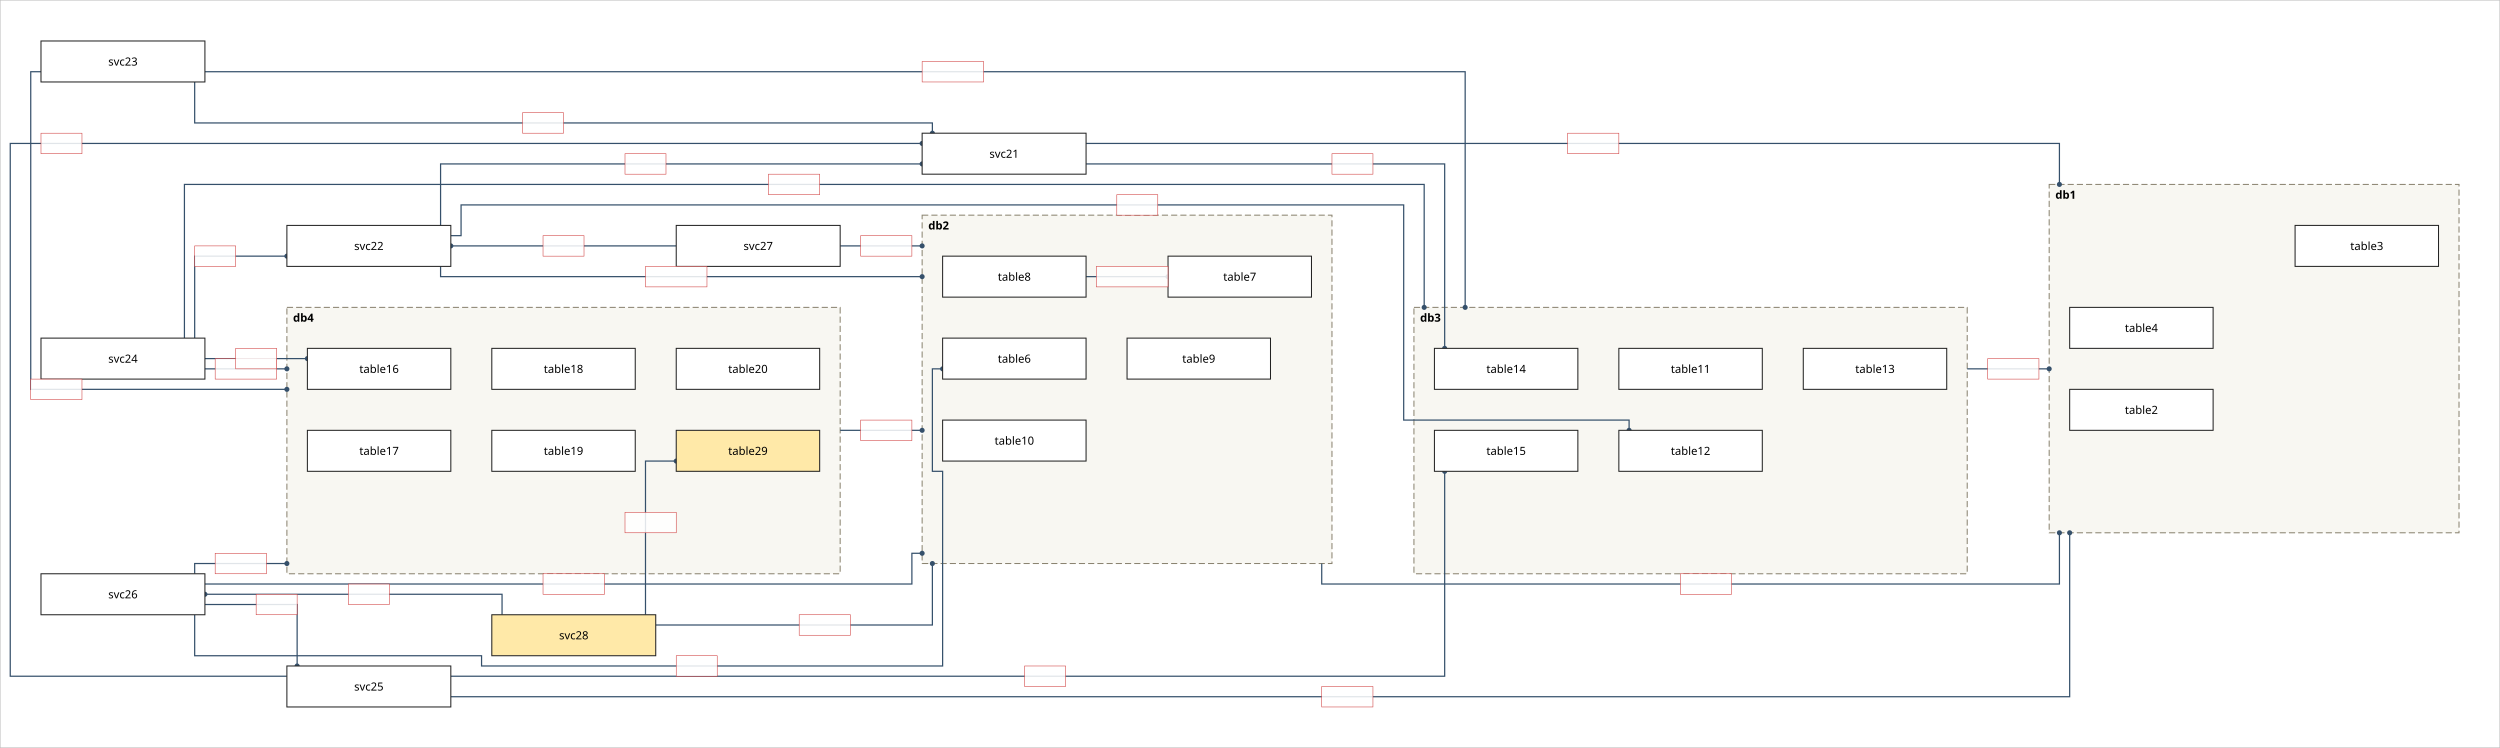
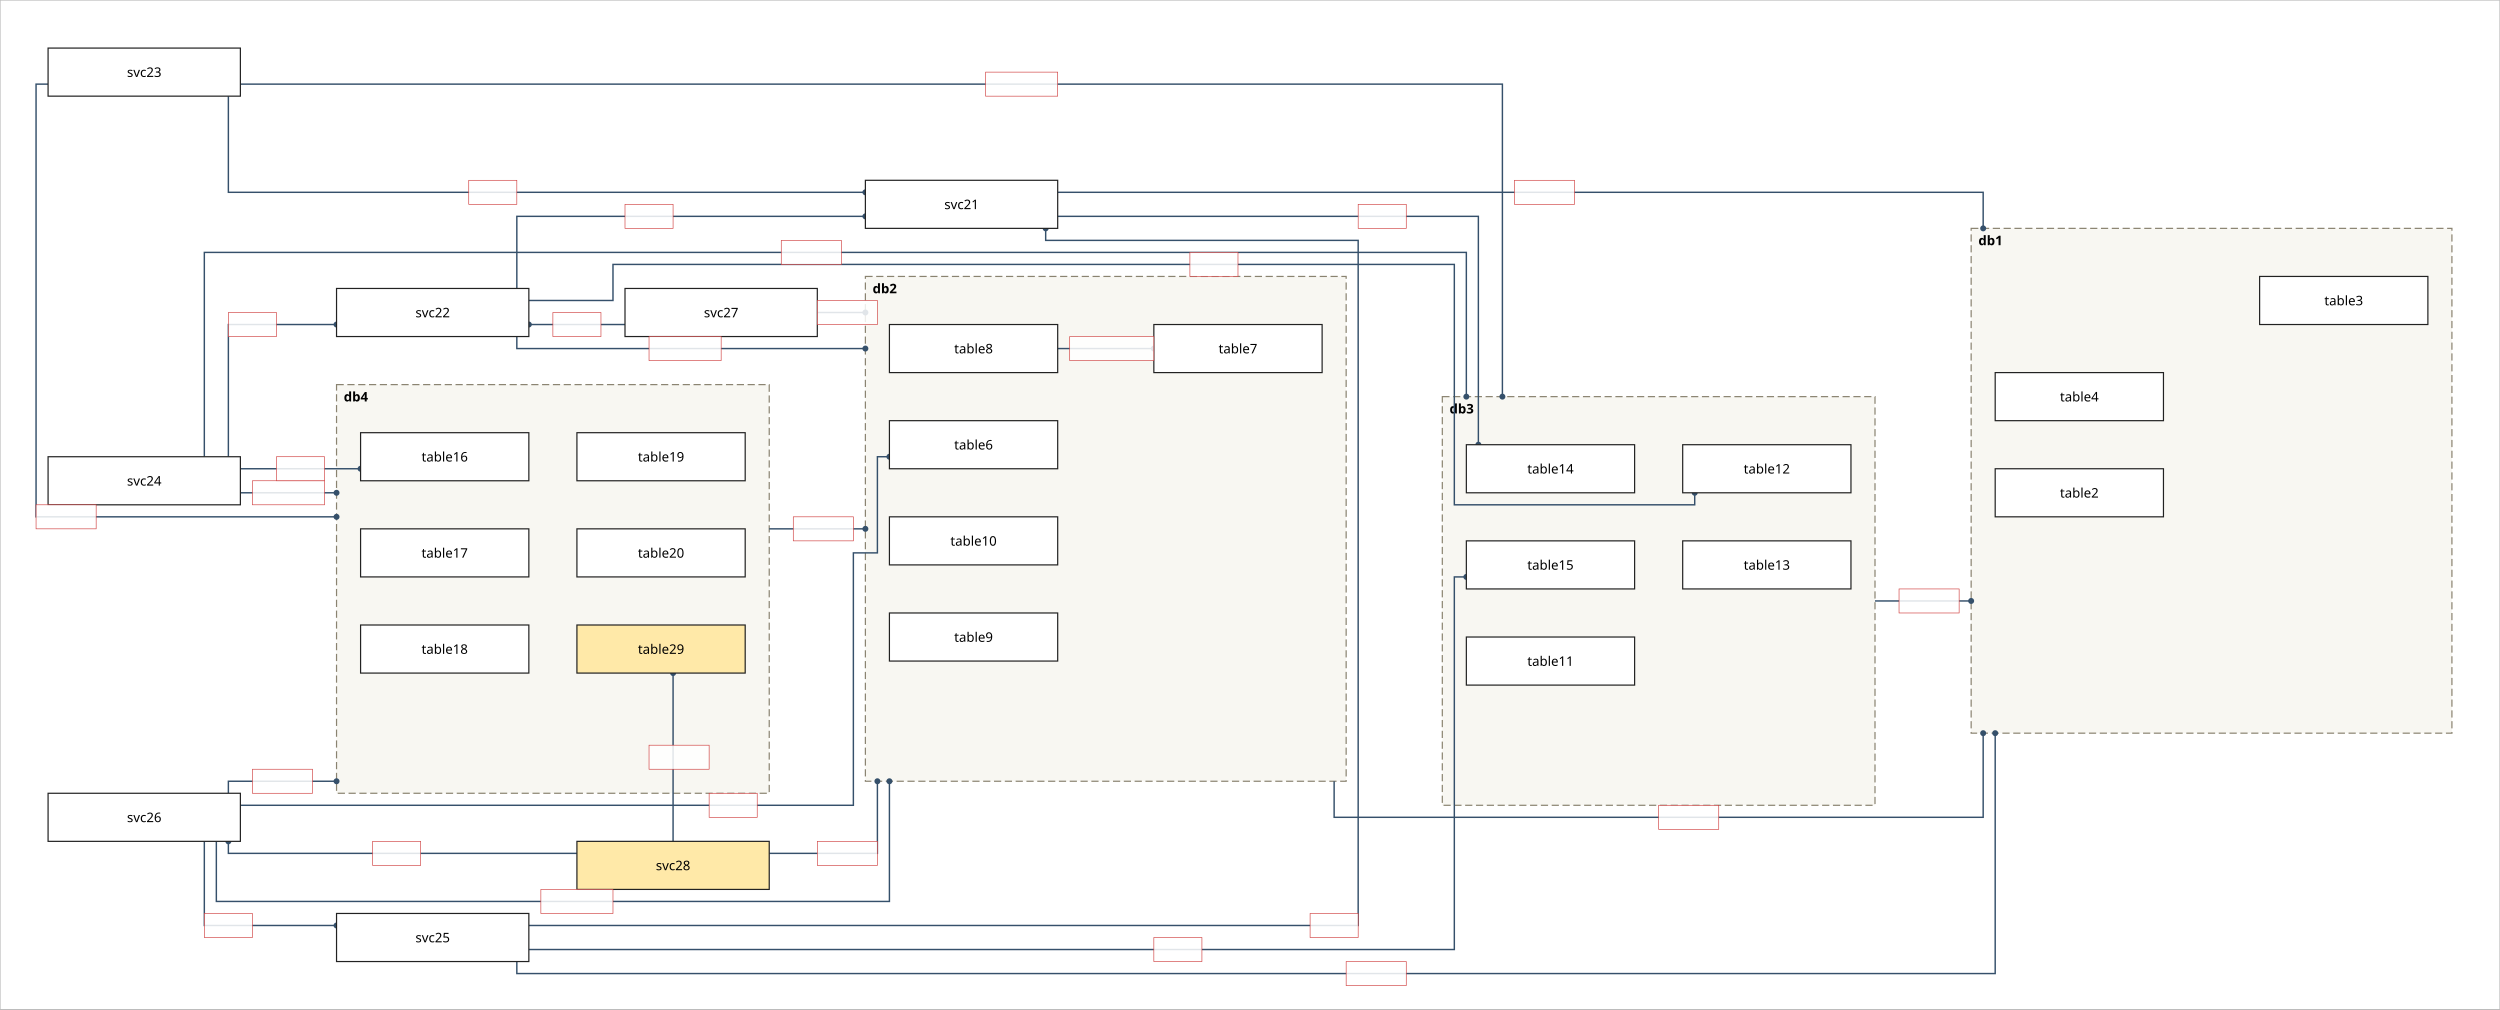
- <svg xmlns="http://www.w3.org/2000/svg" width="2440" height="730" viewBox="0 0 2440 730" font-family="sans-serif" font-size="11">
+ <svg xmlns="http://www.w3.org/2000/svg" width="2080" height="840" viewBox="0 0 2080 840" font-family="sans-serif" font-size="11">
  <rect width="100%" height="100%" fill="#fff" stroke="#bbb" />
-   <rect x="2000" y="180" width="400" height="340" fill="#f3f1ea" fill-opacity="0.6" stroke="#8a8370" stroke-dasharray="6 3" />
-   <text x="2006" y="194" font-weight="bold">db1</text>
-   <rect x="900" y="210" width="400" height="340" fill="#f3f1ea" fill-opacity="0.6" stroke="#8a8370" stroke-dasharray="6 3" />
-   <text x="906" y="224" font-weight="bold">db2</text>
-   <rect x="1380" y="300" width="540" height="260" fill="#f3f1ea" fill-opacity="0.6" stroke="#8a8370" stroke-dasharray="6 3" />
-   <text x="1386" y="314" font-weight="bold">db3</text>
-   <rect x="280" y="300" width="540" height="260" fill="#f3f1ea" fill-opacity="0.6" stroke="#8a8370" stroke-dasharray="6 3" />
-   <text x="286" y="314" font-weight="bold">db4</text>
-   <polyline points="1060,270 1140,270" fill="none" stroke="#35506b" stroke-width="1.2" />
-   <circle cx="1140" cy="270" r="2.5" fill="#35506b" />
-   <polyline points="1290,550 1290,570 2010,570 2010,520" fill="none" stroke="#35506b" stroke-width="1.2" />
-   <circle cx="2010" cy="520" r="2.5" fill="#35506b" />
-   <polyline points="1920,360 2000,360" fill="none" stroke="#35506b" stroke-width="1.2" />
-   <circle cx="2000" cy="360" r="2.5" fill="#35506b" />
-   <polyline points="820,420 900,420" fill="none" stroke="#35506b" stroke-width="1.2" />
-   <circle cx="900" cy="420" r="2.5" fill="#35506b" />
-   <polyline points="1060,140 2010,140 2010,180" fill="none" stroke="#35506b" stroke-width="1.2" />
-   <circle cx="2010" cy="180" r="2.5" fill="#35506b" />
-   <polyline points="1060,160 1410,160 1410,340" fill="none" stroke="#35506b" stroke-width="1.2" />
-   <circle cx="1410" cy="340" r="2.5" fill="#35506b" />
-   <polyline points="430,260 430,270 900,270" fill="none" stroke="#35506b" stroke-width="1.2" />
-   <circle cx="900" cy="270" r="2.5" fill="#35506b" />
-   <polyline points="440,230 450,230 450,200 1370,200 1370,410 1590,410 1590,420" fill="none" stroke="#35506b" stroke-width="1.2" />
-   <circle cx="1590" cy="420" r="2.5" fill="#35506b" />
-   <polyline points="430,220 430,160 900,160" fill="none" stroke="#35506b" stroke-width="1.2" />
-   <circle cx="900" cy="160" r="2.5" fill="#35506b" />
-   <polyline points="200,70 1430,70 1430,300" fill="none" stroke="#35506b" stroke-width="1.2" />
-   <circle cx="1430" cy="300" r="2.5" fill="#35506b" />
-   <polyline points="40,70 30,70 30,380 280,380" fill="none" stroke="#35506b" stroke-width="1.2" />
-   <circle cx="280" cy="380" r="2.5" fill="#35506b" />
-   <polyline points="190,80 190,120 910,120 910,130" fill="none" stroke="#35506b" stroke-width="1.2" />
-   <circle cx="910" cy="130" r="2.5" fill="#35506b" />
-   <polyline points="180,330 180,180 1390,180 1390,300" fill="none" stroke="#35506b" stroke-width="1.2" />
-   <circle cx="1390" cy="300" r="2.5" fill="#35506b" />
-   <polyline points="200,360 280,360" fill="none" stroke="#35506b" stroke-width="1.2" />
-   <circle cx="280" cy="360" r="2.5" fill="#35506b" />
-   <polyline points="200,350 300,350" fill="none" stroke="#35506b" stroke-width="1.2" />
-   <circle cx="300" cy="350" r="2.5" fill="#35506b" />
-   <polyline points="190,330 190,250 280,250" fill="none" stroke="#35506b" stroke-width="1.2" />
-   <circle cx="280" cy="250" r="2.5" fill="#35506b" />
-   <polyline points="440,680 2020,680 2020,520" fill="none" stroke="#35506b" stroke-width="1.2" />
-   <circle cx="2020" cy="520" r="2.5" fill="#35506b" />
-   <polyline points="440,660 1410,660 1410,460" fill="none" stroke="#35506b" stroke-width="1.2" />
-   <circle cx="1410" cy="460" r="2.5" fill="#35506b" />
-   <polyline points="280,660 10,660 10,140 900,140" fill="none" stroke="#35506b" stroke-width="1.2" />
-   <circle cx="900" cy="140" r="2.5" fill="#35506b" />
-   <polyline points="200,570 890,570 890,540 900,540" fill="none" stroke="#35506b" stroke-width="1.2" />
-   <circle cx="900" cy="540" r="2.5" fill="#35506b" />
-   <polyline points="190,600 190,640 470,640 470,650 920,650 920,460 910,460 910,360 920,360" fill="none" stroke="#35506b" stroke-width="1.2" />
-   <circle cx="920" cy="360" r="2.5" fill="#35506b" />
-   <polyline points="190,560 190,550 280,550" fill="none" stroke="#35506b" stroke-width="1.2" />
-   <circle cx="280" cy="550" r="2.5" fill="#35506b" />
-   <polyline points="200,590 290,590 290,650" fill="none" stroke="#35506b" stroke-width="1.2" />
-   <circle cx="290" cy="650" r="2.5" fill="#35506b" />
-   <polyline points="820,240 900,240" fill="none" stroke="#35506b" stroke-width="1.2" />
-   <circle cx="900" cy="240" r="2.5" fill="#35506b" />
-   <polyline points="660,240 440,240" fill="none" stroke="#35506b" stroke-width="1.2" />
-   <circle cx="440" cy="240" r="2.5" fill="#35506b" />
-   <polyline points="640,610 910,610 910,550" fill="none" stroke="#35506b" stroke-width="1.2" />
-   <circle cx="910" cy="550" r="2.5" fill="#35506b" />
-   <polyline points="630,600 630,450 660,450" fill="none" stroke="#35506b" stroke-width="1.2" />
-   <circle cx="660" cy="450" r="2.5" fill="#35506b" />
-   <polyline points="490,600 490,580 200,580" fill="none" stroke="#35506b" stroke-width="1.2" />
-   <circle cx="200" cy="580" r="2.5" fill="#35506b" />
-   <rect x="2020" y="380" width="140" height="40" fill="#fff" stroke="#222" />
-   <text x="2090" y="404" text-anchor="middle">table2</text>
-   <rect x="2240" y="220" width="140" height="40" fill="#fff" stroke="#222" />
-   <text x="2310" y="244" text-anchor="middle">table3</text>
-   <rect x="2020" y="300" width="140" height="40" fill="#fff" stroke="#222" />
-   <text x="2090" y="324" text-anchor="middle">table4</text>
-   <rect x="920" y="410" width="140" height="40" fill="#fff" stroke="#222" />
-   <text x="990" y="434" text-anchor="middle">table10</text>
-   <rect x="920" y="330" width="140" height="40" fill="#fff" stroke="#222" />
-   <text x="990" y="354" text-anchor="middle">table6</text>
-   <rect x="1140" y="250" width="140" height="40" fill="#fff" stroke="#222" />
-   <text x="1210" y="274" text-anchor="middle">table7</text>
-   <rect x="920" y="250" width="140" height="40" fill="#fff" stroke="#222" />
-   <text x="990" y="274" text-anchor="middle">table8</text>
-   <rect x="1100" y="330" width="140" height="40" fill="#fff" stroke="#222" />
-   <text x="1170" y="354" text-anchor="middle">table9</text>
-   <rect x="1580" y="340" width="140" height="40" fill="#fff" stroke="#222" />
-   <text x="1650" y="364" text-anchor="middle">table11</text>
-   <rect x="1580" y="420" width="140" height="40" fill="#fff" stroke="#222" />
-   <text x="1650" y="444" text-anchor="middle">table12</text>
-   <rect x="1760" y="340" width="140" height="40" fill="#fff" stroke="#222" />
-   <text x="1830" y="364" text-anchor="middle">table13</text>
-   <rect x="1400" y="340" width="140" height="40" fill="#fff" stroke="#222" />
-   <text x="1470" y="364" text-anchor="middle">table14</text>
-   <rect x="1400" y="420" width="140" height="40" fill="#fff" stroke="#222" />
-   <text x="1470" y="444" text-anchor="middle">table15</text>
-   <rect x="300" y="340" width="140" height="40" fill="#fff" stroke="#222" />
-   <text x="370" y="364" text-anchor="middle">table16</text>
-   <rect x="300" y="420" width="140" height="40" fill="#fff" stroke="#222" />
-   <text x="370" y="444" text-anchor="middle">table17</text>
-   <rect x="480" y="340" width="140" height="40" fill="#fff" stroke="#222" />
-   <text x="550" y="364" text-anchor="middle">table18</text>
-   <rect x="480" y="420" width="140" height="40" fill="#fff" stroke="#222" />
-   <text x="550" y="444" text-anchor="middle">table19</text>
-   <rect x="660" y="340" width="140" height="40" fill="#fff" stroke="#222" />
-   <text x="730" y="364" text-anchor="middle">table20</text>
-   <rect x="660" y="420" width="140" height="40" fill="#ffe9a8" stroke="#222" />
-   <text x="730" y="444" text-anchor="middle">table29</text>
-   <rect x="900" y="130" width="160" height="40" fill="#fff" stroke="#222" />
-   <text x="980" y="154" text-anchor="middle">svc21</text>
-   <rect x="280" y="220" width="160" height="40" fill="#fff" stroke="#222" />
-   <text x="360" y="244" text-anchor="middle">svc22</text>
+   <rect x="1640" y="190" width="400" height="420" fill="#f3f1ea" fill-opacity="0.6" stroke="#8a8370" stroke-dasharray="6 3" />
+   <text x="1646" y="204" font-weight="bold">db1</text>
+   <rect x="720" y="230" width="400" height="420" fill="#f3f1ea" fill-opacity="0.6" stroke="#8a8370" stroke-dasharray="6 3" />
+   <text x="726" y="244" font-weight="bold">db2</text>
+   <rect x="1200" y="330" width="360" height="340" fill="#f3f1ea" fill-opacity="0.6" stroke="#8a8370" stroke-dasharray="6 3" />
+   <text x="1206" y="344" font-weight="bold">db3</text>
+   <rect x="280" y="320" width="360" height="340" fill="#f3f1ea" fill-opacity="0.6" stroke="#8a8370" stroke-dasharray="6 3" />
+   <text x="286" y="334" font-weight="bold">db4</text>
+   <polyline points="880,290 960,290" fill="none" stroke="#35506b" stroke-width="1.2" />
+   <circle cx="960" cy="290" r="2.5" fill="#35506b" />
+   <polyline points="1110,650 1110,680 1650,680 1650,610" fill="none" stroke="#35506b" stroke-width="1.2" />
+   <circle cx="1650" cy="610" r="2.5" fill="#35506b" />
+   <polyline points="1560,500 1640,500" fill="none" stroke="#35506b" stroke-width="1.2" />
+   <circle cx="1640" cy="500" r="2.5" fill="#35506b" />
+   <polyline points="640,440 720,440" fill="none" stroke="#35506b" stroke-width="1.2" />
+   <circle cx="720" cy="440" r="2.5" fill="#35506b" />
+   <polyline points="880,160 1650,160 1650,190" fill="none" stroke="#35506b" stroke-width="1.2" />
+   <circle cx="1650" cy="190" r="2.5" fill="#35506b" />
+   <polyline points="880,180 1230,180 1230,370" fill="none" stroke="#35506b" stroke-width="1.2" />
+   <circle cx="1230" cy="370" r="2.5" fill="#35506b" />
+   <polyline points="430,280 430,290 720,290" fill="none" stroke="#35506b" stroke-width="1.2" />
+   <circle cx="720" cy="290" r="2.5" fill="#35506b" />
+   <polyline points="440,250 510,250 510,220 1210,220 1210,420 1410,420 1410,410" fill="none" stroke="#35506b" stroke-width="1.2" />
+   <circle cx="1410" cy="410" r="2.5" fill="#35506b" />
+   <polyline points="430,240 430,180 720,180" fill="none" stroke="#35506b" stroke-width="1.2" />
+   <circle cx="720" cy="180" r="2.5" fill="#35506b" />
+   <polyline points="200,70 1250,70 1250,330" fill="none" stroke="#35506b" stroke-width="1.2" />
+   <circle cx="1250" cy="330" r="2.5" fill="#35506b" />
+   <polyline points="40,70 30,70 30,430 280,430" fill="none" stroke="#35506b" stroke-width="1.2" />
+   <circle cx="280" cy="430" r="2.5" fill="#35506b" />
+   <polyline points="190,80 190,160 720,160" fill="none" stroke="#35506b" stroke-width="1.2" />
+   <circle cx="720" cy="160" r="2.5" fill="#35506b" />
+   <polyline points="170,380 170,210 1220,210 1220,330" fill="none" stroke="#35506b" stroke-width="1.2" />
+   <circle cx="1220" cy="330" r="2.5" fill="#35506b" />
+   <polyline points="200,410 280,410" fill="none" stroke="#35506b" stroke-width="1.2" />
+   <circle cx="280" cy="410" r="2.5" fill="#35506b" />
+   <polyline points="200,390 300,390" fill="none" stroke="#35506b" stroke-width="1.2" />
+   <circle cx="300" cy="390" r="2.5" fill="#35506b" />
+   <polyline points="190,380 190,270 280,270" fill="none" stroke="#35506b" stroke-width="1.2" />
+   <circle cx="280" cy="270" r="2.5" fill="#35506b" />
+   <polyline points="430,800 430,810 1660,810 1660,610" fill="none" stroke="#35506b" stroke-width="1.2" />
+   <circle cx="1660" cy="610" r="2.5" fill="#35506b" />
+   <polyline points="440,790 1210,790 1210,480 1220,480" fill="none" stroke="#35506b" stroke-width="1.2" />
+   <circle cx="1220" cy="480" r="2.5" fill="#35506b" />
+   <polyline points="440,770 1130,770 1130,200 870,200 870,190" fill="none" stroke="#35506b" stroke-width="1.2" />
+   <circle cx="870" cy="190" r="2.5" fill="#35506b" />
+   <polyline points="180,700 180,750 740,750 740,650" fill="none" stroke="#35506b" stroke-width="1.2" />
+   <circle cx="740" cy="650" r="2.5" fill="#35506b" />
+   <polyline points="200,670 710,670 710,460 730,460 730,380 740,380" fill="none" stroke="#35506b" stroke-width="1.2" />
+   <circle cx="740" cy="380" r="2.5" fill="#35506b" />
+   <polyline points="190,660 190,650 280,650" fill="none" stroke="#35506b" stroke-width="1.2" />
+   <circle cx="280" cy="650" r="2.5" fill="#35506b" />
+   <polyline points="170,700 170,770 280,770" fill="none" stroke="#35506b" stroke-width="1.2" />
+   <circle cx="280" cy="770" r="2.5" fill="#35506b" />
+   <polyline points="680,260 720,260" fill="none" stroke="#35506b" stroke-width="1.2" />
+   <circle cx="720" cy="260" r="2.5" fill="#35506b" />
+   <polyline points="520,270 440,270" fill="none" stroke="#35506b" stroke-width="1.2" />
+   <circle cx="440" cy="270" r="2.5" fill="#35506b" />
+   <polyline points="640,710 730,710 730,650" fill="none" stroke="#35506b" stroke-width="1.2" />
+   <circle cx="730" cy="650" r="2.5" fill="#35506b" />
+   <polyline points="560,700 560,560" fill="none" stroke="#35506b" stroke-width="1.2" />
+   <circle cx="560" cy="560" r="2.5" fill="#35506b" />
+   <polyline points="480,710 190,710 190,700" fill="none" stroke="#35506b" stroke-width="1.2" />
+   <circle cx="190" cy="700" r="2.5" fill="#35506b" />
+   <rect x="1660" y="390" width="140" height="40" fill="#fff" stroke="#222" />
+   <text x="1730" y="414" text-anchor="middle">table2</text>
+   <rect x="1880" y="230" width="140" height="40" fill="#fff" stroke="#222" />
+   <text x="1950" y="254" text-anchor="middle">table3</text>
+   <rect x="1660" y="310" width="140" height="40" fill="#fff" stroke="#222" />
+   <text x="1730" y="334" text-anchor="middle">table4</text>
+   <rect x="740" y="430" width="140" height="40" fill="#fff" stroke="#222" />
+   <text x="810" y="454" text-anchor="middle">table10</text>
+   <rect x="740" y="350" width="140" height="40" fill="#fff" stroke="#222" />
+   <text x="810" y="374" text-anchor="middle">table6</text>
+   <rect x="960" y="270" width="140" height="40" fill="#fff" stroke="#222" />
+   <text x="1030" y="294" text-anchor="middle">table7</text>
+   <rect x="740" y="270" width="140" height="40" fill="#fff" stroke="#222" />
+   <text x="810" y="294" text-anchor="middle">table8</text>
+   <rect x="740" y="510" width="140" height="40" fill="#fff" stroke="#222" />
+   <text x="810" y="534" text-anchor="middle">table9</text>
+   <rect x="1220" y="530" width="140" height="40" fill="#fff" stroke="#222" />
+   <text x="1290" y="554" text-anchor="middle">table11</text>
+   <rect x="1400" y="370" width="140" height="40" fill="#fff" stroke="#222" />
+   <text x="1470" y="394" text-anchor="middle">table12</text>
+   <rect x="1400" y="450" width="140" height="40" fill="#fff" stroke="#222" />
+   <text x="1470" y="474" text-anchor="middle">table13</text>
+   <rect x="1220" y="370" width="140" height="40" fill="#fff" stroke="#222" />
+   <text x="1290" y="394" text-anchor="middle">table14</text>
+   <rect x="1220" y="450" width="140" height="40" fill="#fff" stroke="#222" />
+   <text x="1290" y="474" text-anchor="middle">table15</text>
+   <rect x="300" y="360" width="140" height="40" fill="#fff" stroke="#222" />
+   <text x="370" y="384" text-anchor="middle">table16</text>
+   <rect x="300" y="440" width="140" height="40" fill="#fff" stroke="#222" />
+   <text x="370" y="464" text-anchor="middle">table17</text>
+   <rect x="300" y="520" width="140" height="40" fill="#fff" stroke="#222" />
+   <text x="370" y="544" text-anchor="middle">table18</text>
+   <rect x="480" y="360" width="140" height="40" fill="#fff" stroke="#222" />
+   <text x="550" y="384" text-anchor="middle">table19</text>
+   <rect x="480" y="440" width="140" height="40" fill="#fff" stroke="#222" />
+   <text x="550" y="464" text-anchor="middle">table20</text>
+   <rect x="480" y="520" width="140" height="40" fill="#ffe9a8" stroke="#222" />
+   <text x="550" y="544" text-anchor="middle">table29</text>
+   <rect x="720" y="150" width="160" height="40" fill="#fff" stroke="#222" />
+   <text x="800" y="174" text-anchor="middle">svc21</text>
+   <rect x="280" y="240" width="160" height="40" fill="#fff" stroke="#222" />
+   <text x="360" y="264" text-anchor="middle">svc22</text>
  <rect x="40" y="40" width="160" height="40" fill="#fff" stroke="#222" />
  <text x="120" y="64" text-anchor="middle">svc23</text>
-   <rect x="40" y="330" width="160" height="40" fill="#fff" stroke="#222" />
-   <text x="120" y="354" text-anchor="middle">svc24</text>
-   <rect x="280" y="650" width="160" height="40" fill="#fff" stroke="#222" />
-   <text x="360" y="674" text-anchor="middle">svc25</text>
-   <rect x="40" y="560" width="160" height="40" fill="#fff" stroke="#222" />
-   <text x="120" y="584" text-anchor="middle">svc26</text>
-   <rect x="660" y="220" width="160" height="40" fill="#fff" stroke="#222" />
-   <text x="740" y="244" text-anchor="middle">svc27</text>
-   <rect x="480" y="600" width="160" height="40" fill="#ffe9a8" stroke="#222" />
-   <text x="560" y="624" text-anchor="middle">svc28</text>
-   <rect x="1070" y="260" width="70" height="20" fill="#fff" fill-opacity="0.85" stroke="#c33" stroke-width="0.5" />
-   <rect x="1640" y="560" width="50" height="20" fill="#fff" fill-opacity="0.85" stroke="#c33" stroke-width="0.5" />
-   <rect x="1940" y="350" width="50" height="20" fill="#fff" fill-opacity="0.85" stroke="#c33" stroke-width="0.5" />
-   <rect x="840" y="410" width="50" height="20" fill="#fff" fill-opacity="0.85" stroke="#c33" stroke-width="0.5" />
-   <rect x="1530" y="130" width="50" height="20" fill="#fff" fill-opacity="0.85" stroke="#c33" stroke-width="0.5" />
-   <rect x="1300" y="150" width="40" height="20" fill="#fff" fill-opacity="0.85" stroke="#c33" stroke-width="0.5" />
-   <rect x="630" y="260" width="60" height="20" fill="#fff" fill-opacity="0.85" stroke="#c33" stroke-width="0.5" />
-   <rect x="1090" y="190" width="40" height="20" fill="#fff" fill-opacity="0.85" stroke="#c33" stroke-width="0.5" />
-   <rect x="610" y="150" width="40" height="20" fill="#fff" fill-opacity="0.85" stroke="#c33" stroke-width="0.5" />
-   <rect x="900" y="60" width="60" height="20" fill="#fff" fill-opacity="0.85" stroke="#c33" stroke-width="0.5" />
-   <rect x="30" y="370" width="50" height="20" fill="#fff" fill-opacity="0.85" stroke="#c33" stroke-width="0.5" />
-   <rect x="510" y="110" width="40" height="20" fill="#fff" fill-opacity="0.85" stroke="#c33" stroke-width="0.5" />
-   <rect x="750" y="170" width="50" height="20" fill="#fff" fill-opacity="0.85" stroke="#c33" stroke-width="0.5" />
-   <rect x="210" y="350" width="60" height="20" fill="#fff" fill-opacity="0.85" stroke="#c33" stroke-width="0.5" />
-   <rect x="230" y="340" width="40" height="20" fill="#fff" fill-opacity="0.85" stroke="#c33" stroke-width="0.5" />
-   <rect x="190" y="240" width="40" height="20" fill="#fff" fill-opacity="0.85" stroke="#c33" stroke-width="0.5" />
-   <rect x="1290" y="670" width="50" height="20" fill="#fff" fill-opacity="0.85" stroke="#c33" stroke-width="0.5" />
-   <rect x="1000" y="650" width="40" height="20" fill="#fff" fill-opacity="0.85" stroke="#c33" stroke-width="0.5" />
-   <rect x="40" y="130" width="40" height="20" fill="#fff" fill-opacity="0.85" stroke="#c33" stroke-width="0.5" />
-   <rect x="530" y="560" width="60" height="20" fill="#fff" fill-opacity="0.85" stroke="#c33" stroke-width="0.5" />
-   <rect x="660" y="640" width="40" height="20" fill="#fff" fill-opacity="0.85" stroke="#c33" stroke-width="0.5" />
-   <rect x="210" y="540" width="50" height="20" fill="#fff" fill-opacity="0.85" stroke="#c33" stroke-width="0.5" />
-   <rect x="250" y="580" width="40" height="20" fill="#fff" fill-opacity="0.85" stroke="#c33" stroke-width="0.5" />
-   <rect x="840" y="230" width="50" height="20" fill="#fff" fill-opacity="0.85" stroke="#c33" stroke-width="0.5" />
-   <rect x="530" y="230" width="40" height="20" fill="#fff" fill-opacity="0.85" stroke="#c33" stroke-width="0.5" />
-   <rect x="780" y="600" width="50" height="20" fill="#fff" fill-opacity="0.85" stroke="#c33" stroke-width="0.5" />
-   <rect x="610" y="500" width="50" height="20" fill="#fff" fill-opacity="0.85" stroke="#c33" stroke-width="0.5" />
-   <rect x="340" y="570" width="40" height="20" fill="#fff" fill-opacity="0.85" stroke="#c33" stroke-width="0.5" />
+   <rect x="40" y="380" width="160" height="40" fill="#fff" stroke="#222" />
+   <text x="120" y="404" text-anchor="middle">svc24</text>
+   <rect x="280" y="760" width="160" height="40" fill="#fff" stroke="#222" />
+   <text x="360" y="784" text-anchor="middle">svc25</text>
+   <rect x="40" y="660" width="160" height="40" fill="#fff" stroke="#222" />
+   <text x="120" y="684" text-anchor="middle">svc26</text>
+   <rect x="520" y="240" width="160" height="40" fill="#fff" stroke="#222" />
+   <text x="600" y="264" text-anchor="middle">svc27</text>
+   <rect x="480" y="700" width="160" height="40" fill="#ffe9a8" stroke="#222" />
+   <text x="560" y="724" text-anchor="middle">svc28</text>
+   <rect x="890" y="280" width="70" height="20" fill="#fff" fill-opacity="0.85" stroke="#c33" stroke-width="0.5" />
+   <rect x="1380" y="670" width="50" height="20" fill="#fff" fill-opacity="0.85" stroke="#c33" stroke-width="0.5" />
+   <rect x="1580" y="490" width="50" height="20" fill="#fff" fill-opacity="0.85" stroke="#c33" stroke-width="0.5" />
+   <rect x="660" y="430" width="50" height="20" fill="#fff" fill-opacity="0.85" stroke="#c33" stroke-width="0.5" />
+   <rect x="1260" y="150" width="50" height="20" fill="#fff" fill-opacity="0.85" stroke="#c33" stroke-width="0.5" />
+   <rect x="1130" y="170" width="40" height="20" fill="#fff" fill-opacity="0.85" stroke="#c33" stroke-width="0.5" />
+   <rect x="540" y="280" width="60" height="20" fill="#fff" fill-opacity="0.85" stroke="#c33" stroke-width="0.5" />
+   <rect x="990" y="210" width="40" height="20" fill="#fff" fill-opacity="0.85" stroke="#c33" stroke-width="0.5" />
+   <rect x="520" y="170" width="40" height="20" fill="#fff" fill-opacity="0.85" stroke="#c33" stroke-width="0.5" />
+   <rect x="820" y="60" width="60" height="20" fill="#fff" fill-opacity="0.85" stroke="#c33" stroke-width="0.5" />
+   <rect x="30" y="420" width="50" height="20" fill="#fff" fill-opacity="0.85" stroke="#c33" stroke-width="0.5" />
+   <rect x="390" y="150" width="40" height="20" fill="#fff" fill-opacity="0.85" stroke="#c33" stroke-width="0.5" />
+   <rect x="650" y="200" width="50" height="20" fill="#fff" fill-opacity="0.85" stroke="#c33" stroke-width="0.5" />
+   <rect x="210" y="400" width="60" height="20" fill="#fff" fill-opacity="0.85" stroke="#c33" stroke-width="0.5" />
+   <rect x="230" y="380" width="40" height="20" fill="#fff" fill-opacity="0.85" stroke="#c33" stroke-width="0.5" />
+   <rect x="190" y="260" width="40" height="20" fill="#fff" fill-opacity="0.85" stroke="#c33" stroke-width="0.5" />
+   <rect x="1120" y="800" width="50" height="20" fill="#fff" fill-opacity="0.85" stroke="#c33" stroke-width="0.5" />
+   <rect x="960" y="780" width="40" height="20" fill="#fff" fill-opacity="0.85" stroke="#c33" stroke-width="0.5" />
+   <rect x="1090" y="760" width="40" height="20" fill="#fff" fill-opacity="0.85" stroke="#c33" stroke-width="0.5" />
+   <rect x="450" y="740" width="60" height="20" fill="#fff" fill-opacity="0.85" stroke="#c33" stroke-width="0.5" />
+   <rect x="590" y="660" width="40" height="20" fill="#fff" fill-opacity="0.85" stroke="#c33" stroke-width="0.5" />
+   <rect x="210" y="640" width="50" height="20" fill="#fff" fill-opacity="0.85" stroke="#c33" stroke-width="0.5" />
+   <rect x="170" y="760" width="40" height="20" fill="#fff" fill-opacity="0.85" stroke="#c33" stroke-width="0.5" />
+   <rect x="680" y="250" width="50" height="20" fill="#fff" fill-opacity="0.85" stroke="#c33" stroke-width="0.5" />
+   <rect x="460" y="260" width="40" height="20" fill="#fff" fill-opacity="0.85" stroke="#c33" stroke-width="0.5" />
+   <rect x="680" y="700" width="50" height="20" fill="#fff" fill-opacity="0.85" stroke="#c33" stroke-width="0.5" />
+   <rect x="540" y="620" width="50" height="20" fill="#fff" fill-opacity="0.85" stroke="#c33" stroke-width="0.5" />
+   <rect x="310" y="700" width="40" height="20" fill="#fff" fill-opacity="0.85" stroke="#c33" stroke-width="0.5" />
</svg>
